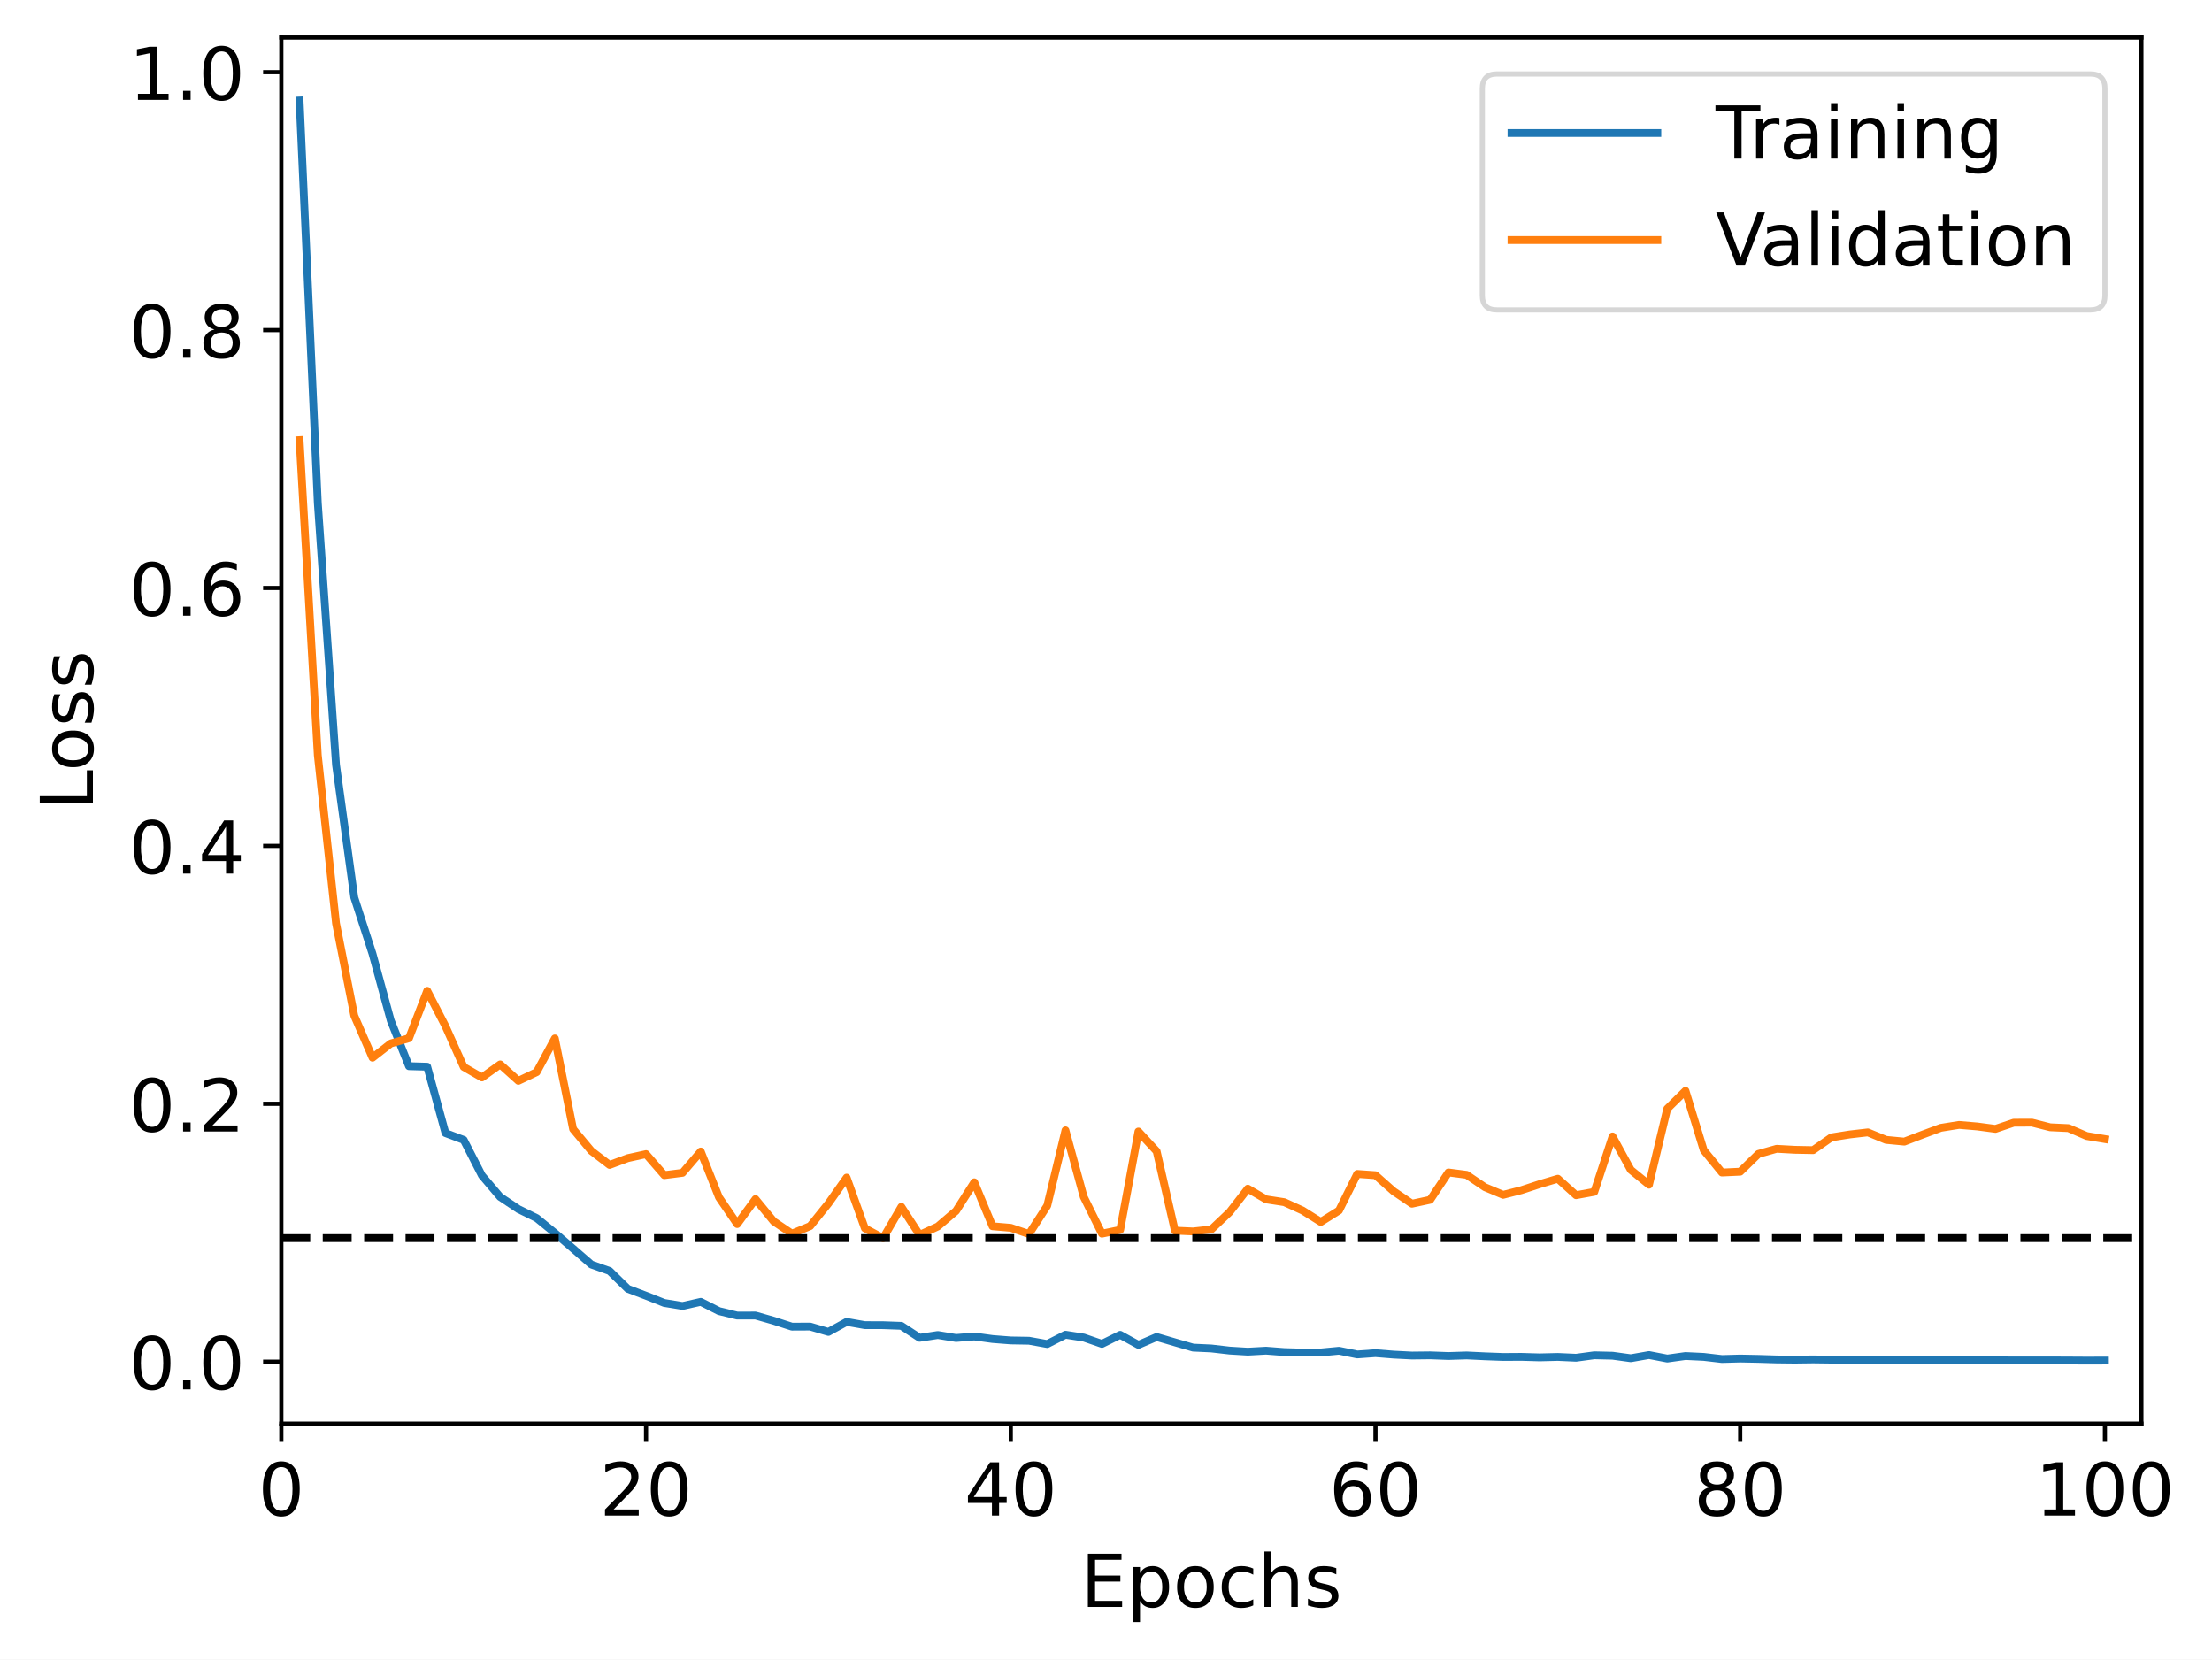
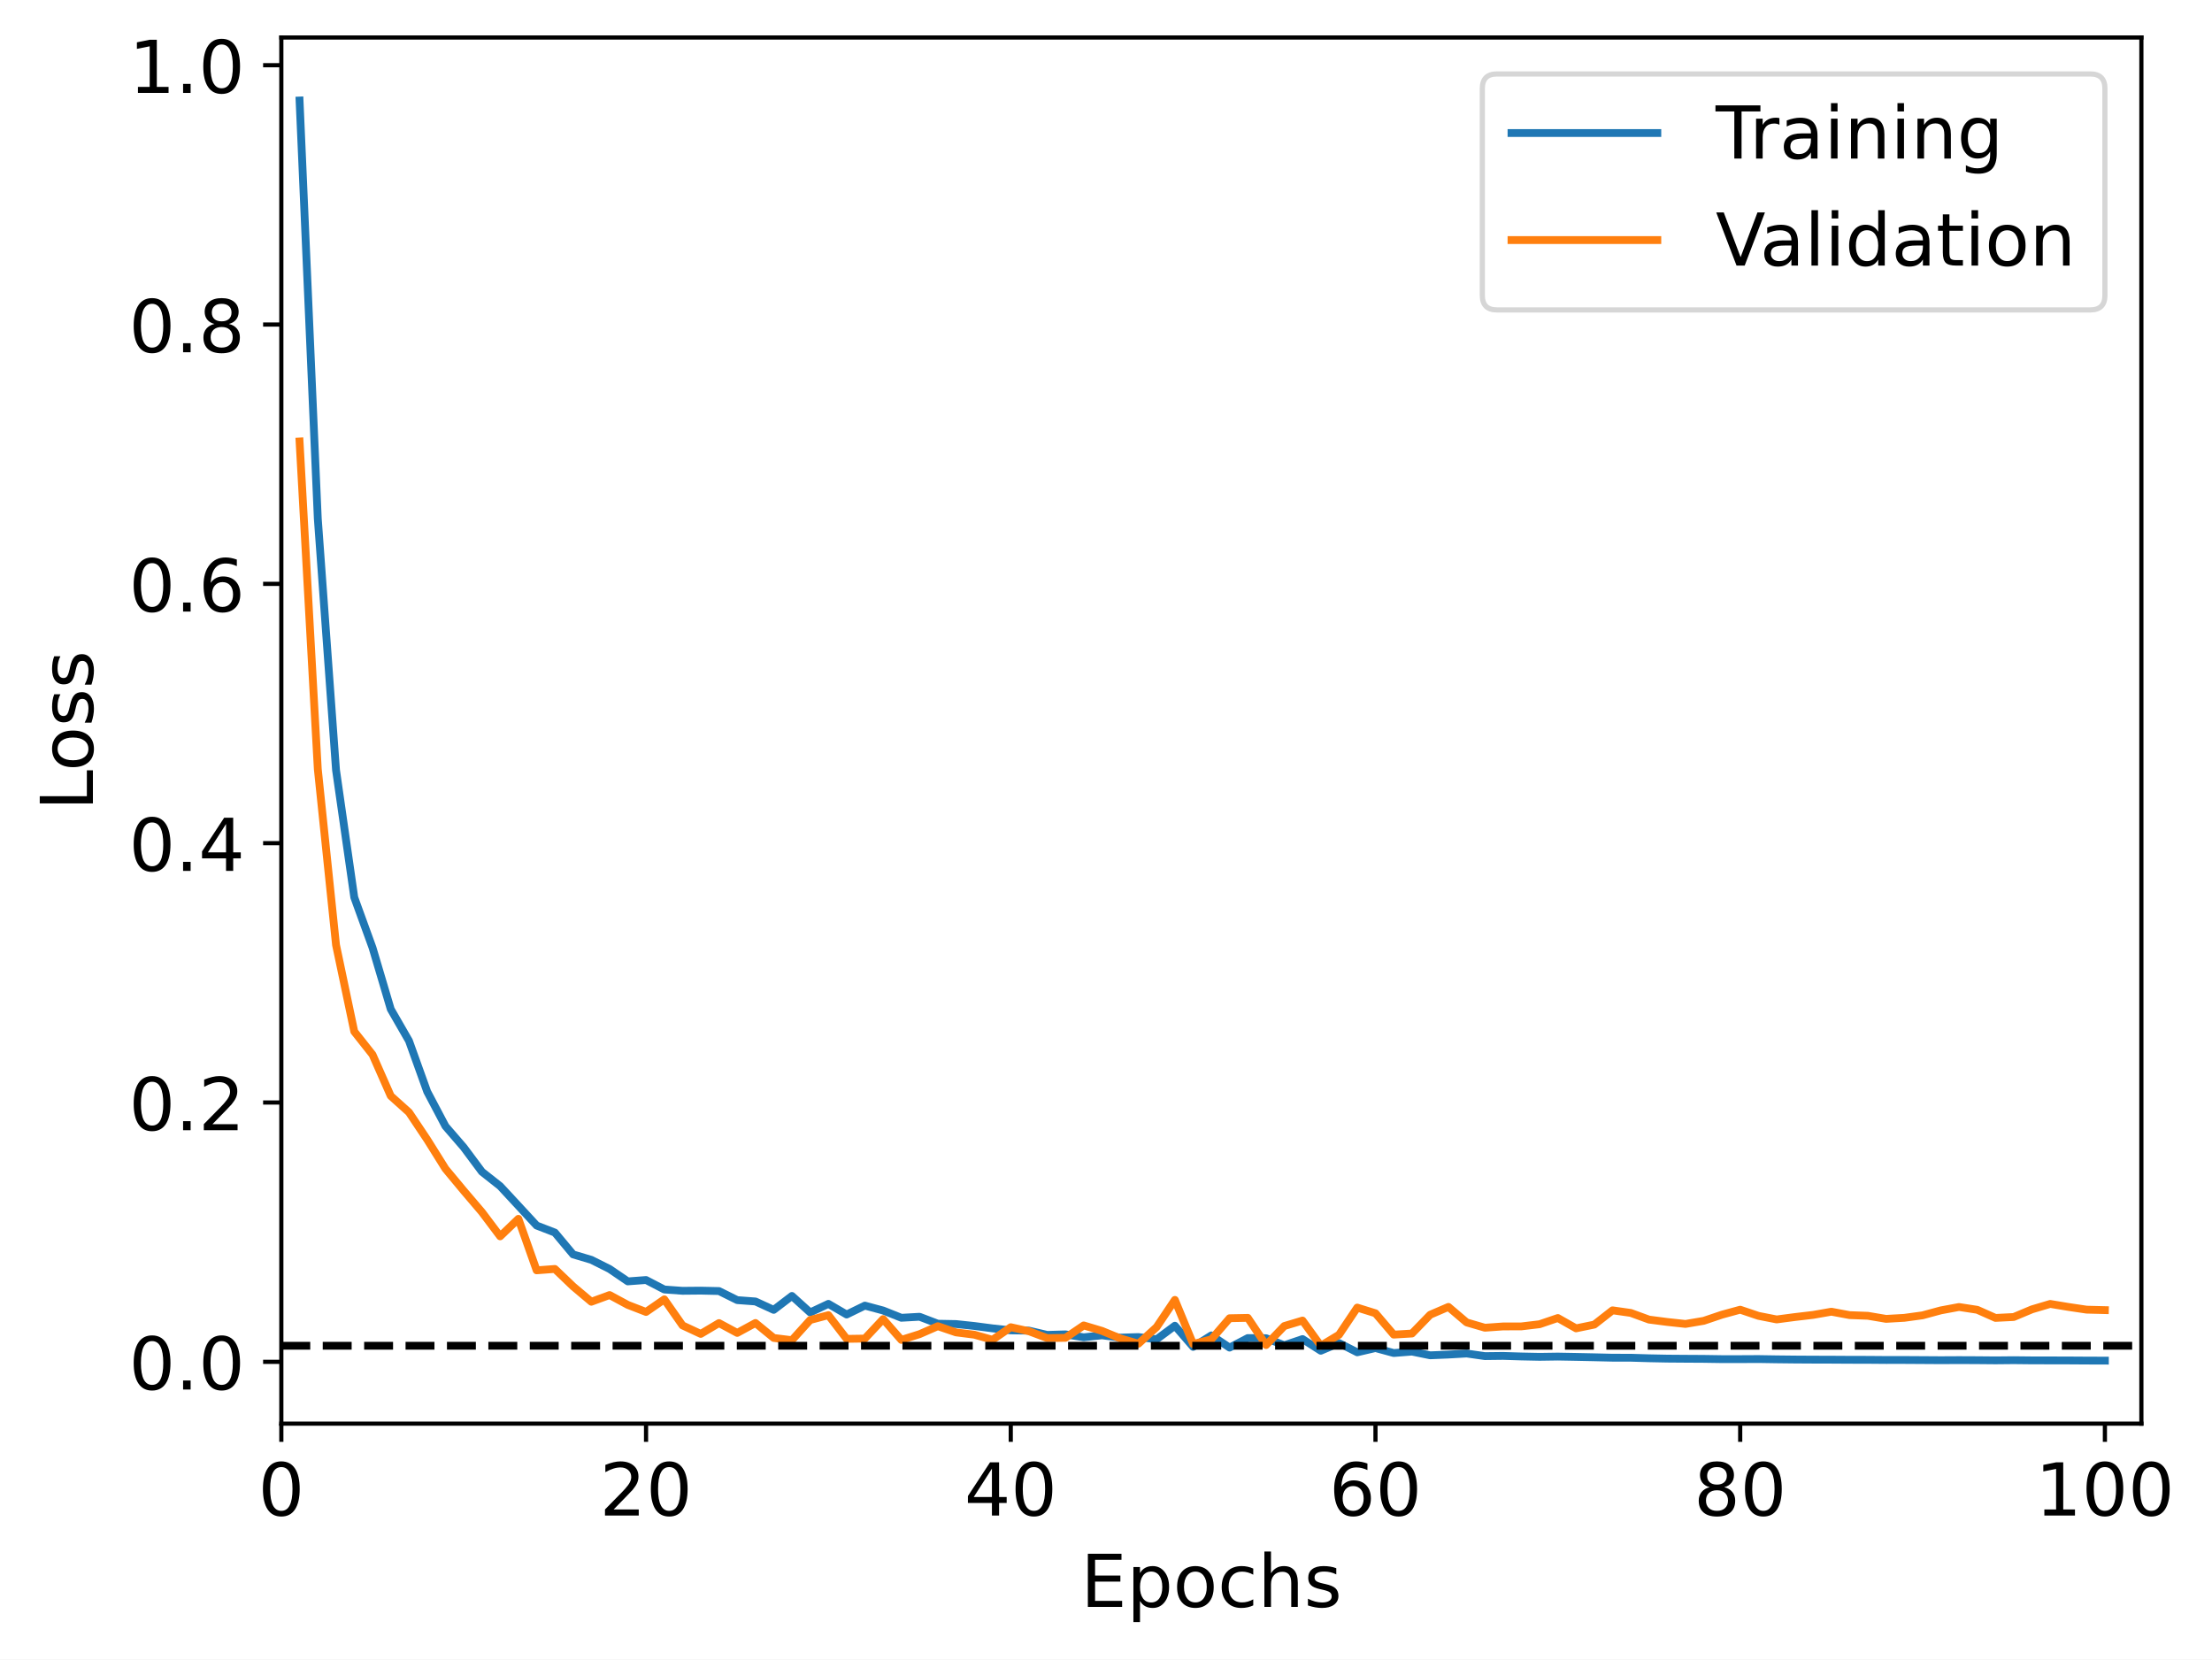
<svg xmlns="http://www.w3.org/2000/svg" xmlns:xlink="http://www.w3.org/1999/xlink" width="424.693pt" height="318.611pt" viewBox="0 0 424.693 318.611" version="1.1">
  <defs>
    <style type="text/css">*{stroke-linejoin: round; stroke-linecap: butt}</style>
  </defs>
  <g id="figure_1">
    <g id="patch_1">
      <path d="M 0 318.611  L 424.693 318.611  L 424.693 0  L 0 0  z " style="fill: #ffffff" />
    </g>
    <g id="axes_1">
      <g id="patch_2">
        <path d="M 54.014 273.312  L 411.134 273.312  L 411.134 7.2  L 54.014 7.2  z " style="fill: #ffffff" />
      </g>
      <g id="matplotlib.axis_1">
        <g id="xtick_1">
          <g id="line2d_1">
            <defs>
-               <path id="m614ad1d315" d="M 0 0  L 0 3.5  " style="stroke: #000000; stroke-width: 0.8" />
-             </defs>
-             <g>
-               <use xlink:href="#m614ad1d315" x="54.014" y="273.312" style="stroke: #000000; stroke-width: 0.8" />
+               <path id="m38c10e0a1e" d="M 0 0  L 0 3.5  " style="stroke: #000000; stroke-width: 0.8" />
+             </defs>
+             <g>
+               <use xlink:href="#m38c10e0a1e" x="54.014" y="273.312" style="stroke: #000000; stroke-width: 0.8" />
            </g>
          </g>
          <g id="text_1">
            <g transform="translate(49.56 290.9498) scale(0.14 -0.14)">
              <defs>
                <path id="DejaVuSans-30" d="M 2034 4250  Q 1547 4250 1301 3770  Q 1056 3291 1056 2328  Q 1056 1369 1301 889  Q 1547 409 2034 409  Q 2525 409 2770 889  Q 3016 1369 3016 2328  Q 3016 3291 2770 3770  Q 2525 4250 2034 4250  z M 2034 4750  Q 2819 4750 3233 4129  Q 3647 3509 3647 2328  Q 3647 1150 3233 529  Q 2819 -91 2034 -91  Q 1250 -91 836 529  Q 422 1150 422 2328  Q 422 3509 836 4129  Q 1250 4750 2034 4750  z " transform="scale(0.015625)" />
              </defs>
              <use xlink:href="#DejaVuSans-30" />
            </g>
          </g>
        </g>
        <g id="xtick_2">
          <g id="line2d_2">
            <g>
-               <use xlink:href="#m614ad1d315" x="124.037" y="273.312" style="stroke: #000000; stroke-width: 0.8" />
+               <use xlink:href="#m38c10e0a1e" x="124.037" y="273.312" style="stroke: #000000; stroke-width: 0.8" />
            </g>
          </g>
          <g id="text_2">
            <g transform="translate(115.1298 290.9498) scale(0.14 -0.14)">
              <defs>
                <path id="DejaVuSans-32" d="M 1228 531  L 3431 531  L 3431 0  L 469 0  L 469 531  Q 828 903 1448 1529  Q 2069 2156 2228 2338  Q 2531 2678 2651 2914  Q 2772 3150 2772 3378  Q 2772 3750 2511 3984  Q 2250 4219 1831 4219  Q 1534 4219 1204 4116  Q 875 4013 500 3803  L 500 4441  Q 881 4594 1212 4672  Q 1544 4750 1819 4750  Q 2544 4750 2975 4387  Q 3406 4025 3406 3419  Q 3406 3131 3298 2873  Q 3191 2616 2906 2266  Q 2828 2175 2409 1742  Q 1991 1309 1228 531  z " transform="scale(0.015625)" />
              </defs>
              <use xlink:href="#DejaVuSans-32" />
              <use xlink:href="#DejaVuSans-30" x="63.623" />
            </g>
          </g>
        </g>
        <g id="xtick_3">
          <g id="line2d_3">
            <g>
-               <use xlink:href="#m614ad1d315" x="194.061" y="273.312" style="stroke: #000000; stroke-width: 0.8" />
+               <use xlink:href="#m38c10e0a1e" x="194.061" y="273.312" style="stroke: #000000; stroke-width: 0.8" />
            </g>
          </g>
          <g id="text_3">
            <g transform="translate(185.1533 290.9498) scale(0.14 -0.14)">
              <defs>
                <path id="DejaVuSans-34" d="M 2419 4116  L 825 1625  L 2419 1625  L 2419 4116  z M 2253 4666  L 3047 4666  L 3047 1625  L 3713 1625  L 3713 1100  L 3047 1100  L 3047 0  L 2419 0  L 2419 1100  L 313 1100  L 313 1709  L 2253 4666  z " transform="scale(0.015625)" />
              </defs>
              <use xlink:href="#DejaVuSans-34" />
              <use xlink:href="#DejaVuSans-30" x="63.623" />
            </g>
          </g>
        </g>
        <g id="xtick_4">
          <g id="line2d_4">
            <g>
-               <use xlink:href="#m614ad1d315" x="264.084" y="273.312" style="stroke: #000000; stroke-width: 0.8" />
+               <use xlink:href="#m38c10e0a1e" x="264.084" y="273.312" style="stroke: #000000; stroke-width: 0.8" />
            </g>
          </g>
          <g id="text_4">
            <g transform="translate(255.1768 290.9498) scale(0.14 -0.14)">
              <defs>
                <path id="DejaVuSans-36" d="M 2113 2584  Q 1688 2584 1439 2293  Q 1191 2003 1191 1497  Q 1191 994 1439 701  Q 1688 409 2113 409  Q 2538 409 2786 701  Q 3034 994 3034 1497  Q 3034 2003 2786 2293  Q 2538 2584 2113 2584  z M 3366 4563  L 3366 3988  Q 3128 4100 2886 4159  Q 2644 4219 2406 4219  Q 1781 4219 1451 3797  Q 1122 3375 1075 2522  Q 1259 2794 1537 2939  Q 1816 3084 2150 3084  Q 2853 3084 3261 2657  Q 3669 2231 3669 1497  Q 3669 778 3244 343  Q 2819 -91 2113 -91  Q 1303 -91 875 529  Q 447 1150 447 2328  Q 447 3434 972 4092  Q 1497 4750 2381 4750  Q 2619 4750 2861 4703  Q 3103 4656 3366 4563  z " transform="scale(0.015625)" />
              </defs>
              <use xlink:href="#DejaVuSans-36" />
              <use xlink:href="#DejaVuSans-30" x="63.623" />
            </g>
          </g>
        </g>
        <g id="xtick_5">
          <g id="line2d_5">
            <g>
-               <use xlink:href="#m614ad1d315" x="334.108" y="273.312" style="stroke: #000000; stroke-width: 0.8" />
+               <use xlink:href="#m38c10e0a1e" x="334.108" y="273.312" style="stroke: #000000; stroke-width: 0.8" />
            </g>
          </g>
          <g id="text_5">
            <g transform="translate(325.2004 290.9498) scale(0.14 -0.14)">
              <defs>
                <path id="DejaVuSans-38" d="M 2034 2216  Q 1584 2216 1326 1975  Q 1069 1734 1069 1313  Q 1069 891 1326 650  Q 1584 409 2034 409  Q 2484 409 2743 651  Q 3003 894 3003 1313  Q 3003 1734 2745 1975  Q 2488 2216 2034 2216  z M 1403 2484  Q 997 2584 770 2862  Q 544 3141 544 3541  Q 544 4100 942 4425  Q 1341 4750 2034 4750  Q 2731 4750 3128 4425  Q 3525 4100 3525 3541  Q 3525 3141 3298 2862  Q 3072 2584 2669 2484  Q 3125 2378 3379 2068  Q 3634 1759 3634 1313  Q 3634 634 3220 271  Q 2806 -91 2034 -91  Q 1263 -91 848 271  Q 434 634 434 1313  Q 434 1759 690 2068  Q 947 2378 1403 2484  z M 1172 3481  Q 1172 3119 1398 2916  Q 1625 2713 2034 2713  Q 2441 2713 2670 2916  Q 2900 3119 2900 3481  Q 2900 3844 2670 4047  Q 2441 4250 2034 4250  Q 1625 4250 1398 4047  Q 1172 3844 1172 3481  z " transform="scale(0.015625)" />
              </defs>
              <use xlink:href="#DejaVuSans-38" />
              <use xlink:href="#DejaVuSans-30" x="63.623" />
            </g>
          </g>
        </g>
        <g id="xtick_6">
          <g id="line2d_6">
            <g>
-               <use xlink:href="#m614ad1d315" x="404.131" y="273.312" style="stroke: #000000; stroke-width: 0.8" />
+               <use xlink:href="#m38c10e0a1e" x="404.131" y="273.312" style="stroke: #000000; stroke-width: 0.8" />
            </g>
          </g>
          <g id="text_6">
            <g transform="translate(390.7701 290.9498) scale(0.14 -0.14)">
              <defs>
                <path id="DejaVuSans-31" d="M 794 531  L 1825 531  L 1825 4091  L 703 3866  L 703 4441  L 1819 4666  L 2450 4666  L 2450 531  L 3481 531  L 3481 0  L 794 0  L 794 531  z " transform="scale(0.015625)" />
              </defs>
              <use xlink:href="#DejaVuSans-31" />
              <use xlink:href="#DejaVuSans-30" x="63.623" />
              <use xlink:href="#DejaVuSans-30" x="127.246" />
            </g>
          </g>
        </g>
        <g id="text_7">
          <g transform="translate(207.4919 308.4992) scale(0.14 -0.14)">
            <defs>
              <path id="DejaVuSans-45" d="M 628 4666  L 3578 4666  L 3578 4134  L 1259 4134  L 1259 2753  L 3481 2753  L 3481 2222  L 1259 2222  L 1259 531  L 3634 531  L 3634 0  L 628 0  L 628 4666  z " transform="scale(0.015625)" />
              <path id="DejaVuSans-70" d="M 1159 525  L 1159 -1331  L 581 -1331  L 581 3500  L 1159 3500  L 1159 2969  Q 1341 3281 1617 3432  Q 1894 3584 2278 3584  Q 2916 3584 3314 3078  Q 3713 2572 3713 1747  Q 3713 922 3314 415  Q 2916 -91 2278 -91  Q 1894 -91 1617 61  Q 1341 213 1159 525  z M 3116 1747  Q 3116 2381 2855 2742  Q 2594 3103 2138 3103  Q 1681 3103 1420 2742  Q 1159 2381 1159 1747  Q 1159 1113 1420 752  Q 1681 391 2138 391  Q 2594 391 2855 752  Q 3116 1113 3116 1747  z " transform="scale(0.015625)" />
              <path id="DejaVuSans-6f" d="M 1959 3097  Q 1497 3097 1228 2736  Q 959 2375 959 1747  Q 959 1119 1226 758  Q 1494 397 1959 397  Q 2419 397 2687 759  Q 2956 1122 2956 1747  Q 2956 2369 2687 2733  Q 2419 3097 1959 3097  z M 1959 3584  Q 2709 3584 3137 3096  Q 3566 2609 3566 1747  Q 3566 888 3137 398  Q 2709 -91 1959 -91  Q 1206 -91 779 398  Q 353 888 353 1747  Q 353 2609 779 3096  Q 1206 3584 1959 3584  z " transform="scale(0.015625)" />
              <path id="DejaVuSans-63" d="M 3122 3366  L 3122 2828  Q 2878 2963 2633 3030  Q 2388 3097 2138 3097  Q 1578 3097 1268 2742  Q 959 2388 959 1747  Q 959 1106 1268 751  Q 1578 397 2138 397  Q 2388 397 2633 464  Q 2878 531 3122 666  L 3122 134  Q 2881 22 2623 -34  Q 2366 -91 2075 -91  Q 1284 -91 818 406  Q 353 903 353 1747  Q 353 2603 823 3093  Q 1294 3584 2113 3584  Q 2378 3584 2631 3529  Q 2884 3475 3122 3366  z " transform="scale(0.015625)" />
              <path id="DejaVuSans-68" d="M 3513 2113  L 3513 0  L 2938 0  L 2938 2094  Q 2938 2591 2744 2837  Q 2550 3084 2163 3084  Q 1697 3084 1428 2787  Q 1159 2491 1159 1978  L 1159 0  L 581 0  L 581 4863  L 1159 4863  L 1159 2956  Q 1366 3272 1645 3428  Q 1925 3584 2291 3584  Q 2894 3584 3203 3211  Q 3513 2838 3513 2113  z " transform="scale(0.015625)" />
              <path id="DejaVuSans-73" d="M 2834 3397  L 2834 2853  Q 2591 2978 2328 3040  Q 2066 3103 1784 3103  Q 1356 3103 1142 2972  Q 928 2841 928 2578  Q 928 2378 1081 2264  Q 1234 2150 1697 2047  L 1894 2003  Q 2506 1872 2764 1633  Q 3022 1394 3022 966  Q 3022 478 2636 193  Q 2250 -91 1575 -91  Q 1294 -91 989 -36  Q 684 19 347 128  L 347 722  Q 666 556 975 473  Q 1284 391 1588 391  Q 1994 391 2212 530  Q 2431 669 2431 922  Q 2431 1156 2273 1281  Q 2116 1406 1581 1522  L 1381 1569  Q 847 1681 609 1914  Q 372 2147 372 2553  Q 372 3047 722 3315  Q 1072 3584 1716 3584  Q 2034 3584 2315 3537  Q 2597 3491 2834 3397  z " transform="scale(0.015625)" />
            </defs>
            <use xlink:href="#DejaVuSans-45" />
            <use xlink:href="#DejaVuSans-70" x="63.184" />
            <use xlink:href="#DejaVuSans-6f" x="126.66" />
            <use xlink:href="#DejaVuSans-63" x="187.842" />
            <use xlink:href="#DejaVuSans-68" x="242.822" />
            <use xlink:href="#DejaVuSans-73" x="306.201" />
          </g>
        </g>
      </g>
      <g id="matplotlib.axis_2">
        <g id="ytick_1">
          <g id="line2d_7">
            <defs>
-               <path id="m2dea7d948b" d="M 0 0  L -3.5 0  " style="stroke: #000000; stroke-width: 0.8" />
-             </defs>
-             <g>
-               <use xlink:href="#m2dea7d948b" x="54.014" y="261.426" style="stroke: #000000; stroke-width: 0.8" />
+               <path id="mfcf31fb276" d="M 0 0  L -3.5 0  " style="stroke: #000000; stroke-width: 0.8" />
+             </defs>
+             <g>
+               <use xlink:href="#mfcf31fb276" x="54.014" y="261.446" style="stroke: #000000; stroke-width: 0.8" />
            </g>
          </g>
          <g id="text_8">
-             <g transform="translate(24.74938 266.7452) scale(0.14 -0.14)">
+             <g transform="translate(24.74938 266.7645) scale(0.14 -0.14)">
              <defs>
                <path id="DejaVuSans-2e" d="M 684 794  L 1344 794  L 1344 0  L 684 0  L 684 794  z " transform="scale(0.015625)" />
              </defs>
              <use xlink:href="#DejaVuSans-30" />
              <use xlink:href="#DejaVuSans-2e" x="63.623" />
              <use xlink:href="#DejaVuSans-30" x="95.41" />
            </g>
          </g>
        </g>
        <g id="ytick_2">
          <g id="line2d_8">
            <g>
-               <use xlink:href="#m2dea7d948b" x="54.014" y="211.912" style="stroke: #000000; stroke-width: 0.8" />
+               <use xlink:href="#mfcf31fb276" x="54.014" y="211.661" style="stroke: #000000; stroke-width: 0.8" />
            </g>
          </g>
          <g id="text_9">
-             <g transform="translate(24.74938 217.2306) scale(0.14 -0.14)">
+             <g transform="translate(24.74938 216.9797) scale(0.14 -0.14)">
              <use xlink:href="#DejaVuSans-30" />
              <use xlink:href="#DejaVuSans-2e" x="63.623" />
              <use xlink:href="#DejaVuSans-32" x="95.41" />
            </g>
          </g>
        </g>
        <g id="ytick_3">
          <g id="line2d_9">
            <g>
-               <use xlink:href="#m2dea7d948b" x="54.014" y="162.397" style="stroke: #000000; stroke-width: 0.8" />
+               <use xlink:href="#mfcf31fb276" x="54.014" y="161.876" style="stroke: #000000; stroke-width: 0.8" />
            </g>
          </g>
          <g id="text_10">
-             <g transform="translate(24.74938 167.7159) scale(0.14 -0.14)">
+             <g transform="translate(24.74938 167.1949) scale(0.14 -0.14)">
              <use xlink:href="#DejaVuSans-30" />
              <use xlink:href="#DejaVuSans-2e" x="63.623" />
              <use xlink:href="#DejaVuSans-34" x="95.41" />
            </g>
          </g>
        </g>
        <g id="ytick_4">
          <g id="line2d_10">
            <g>
-               <use xlink:href="#m2dea7d948b" x="54.014" y="112.882" style="stroke: #000000; stroke-width: 0.8" />
+               <use xlink:href="#mfcf31fb276" x="54.014" y="112.091" style="stroke: #000000; stroke-width: 0.8" />
            </g>
          </g>
          <g id="text_11">
-             <g transform="translate(24.74938 118.2013) scale(0.14 -0.14)">
+             <g transform="translate(24.74938 117.41) scale(0.14 -0.14)">
              <use xlink:href="#DejaVuSans-30" />
              <use xlink:href="#DejaVuSans-2e" x="63.623" />
              <use xlink:href="#DejaVuSans-36" x="95.41" />
            </g>
          </g>
        </g>
        <g id="ytick_5">
          <g id="line2d_11">
            <g>
-               <use xlink:href="#m2dea7d948b" x="54.014" y="63.368" style="stroke: #000000; stroke-width: 0.8" />
+               <use xlink:href="#mfcf31fb276" x="54.014" y="62.306" style="stroke: #000000; stroke-width: 0.8" />
            </g>
          </g>
          <g id="text_12">
-             <g transform="translate(24.74938 68.68664) scale(0.14 -0.14)">
+             <g transform="translate(24.74938 67.62522) scale(0.14 -0.14)">
              <use xlink:href="#DejaVuSans-30" />
              <use xlink:href="#DejaVuSans-2e" x="63.623" />
              <use xlink:href="#DejaVuSans-38" x="95.41" />
            </g>
          </g>
        </g>
        <g id="ytick_6">
          <g id="line2d_12">
            <g>
-               <use xlink:href="#m2dea7d948b" x="54.014" y="13.853" style="stroke: #000000; stroke-width: 0.8" />
+               <use xlink:href="#mfcf31fb276" x="54.014" y="12.521" style="stroke: #000000; stroke-width: 0.8" />
            </g>
          </g>
          <g id="text_13">
-             <g transform="translate(24.74938 19.172) scale(0.14 -0.14)">
+             <g transform="translate(24.74938 17.84041) scale(0.14 -0.14)">
              <use xlink:href="#DejaVuSans-31" />
              <use xlink:href="#DejaVuSans-2e" x="63.623" />
              <use xlink:href="#DejaVuSans-30" x="95.41" />
            </g>
          </g>
        </g>
        <g id="text_14">
          <g transform="translate(17.83781 155.6101) rotate(-90) scale(0.14 -0.14)">
            <defs>
              <path id="DejaVuSans-4c" d="M 628 4666  L 1259 4666  L 1259 531  L 3531 531  L 3531 0  L 628 0  L 628 4666  z " transform="scale(0.015625)" />
            </defs>
            <use xlink:href="#DejaVuSans-4c" />
            <use xlink:href="#DejaVuSans-6f" x="53.963" />
            <use xlink:href="#DejaVuSans-73" x="115.145" />
            <use xlink:href="#DejaVuSans-73" x="167.244" />
          </g>
        </g>
      </g>
      <g id="line2d_13">
-         <path d="M 57.515 19.296  L 61.016 96.571  L 64.517 146.843  L 68.018 172.304  L 71.52 183.112  L 75.021 195.925  L 78.522 204.688  L 82.023 204.79  L 85.524 217.529  L 89.026 218.842  L 92.527 225.671  L 96.028 229.787  L 99.529 232.123  L 103.03 233.85  L 106.531 236.705  L 110.033 239.719  L 113.534 242.766  L 117.035 244.01  L 120.536 247.433  L 124.037 248.759  L 127.538 250.146  L 131.04 250.725  L 134.541 249.933  L 138.042 251.709  L 141.543 252.564  L 145.044 252.557  L 148.546 253.561  L 152.047 254.696  L 155.548 254.679  L 159.049 255.703  L 162.55 253.779  L 166.051 254.402  L 169.553 254.412  L 173.054 254.54  L 176.555 256.837  L 180.056 256.299  L 183.557 256.872  L 187.058 256.583  L 190.56 257.066  L 194.061 257.34  L 197.562 257.399  L 201.063 258.031  L 204.564 256.245  L 208.066 256.788  L 211.567 258.005  L 215.068 256.269  L 218.569 258.189  L 222.07 256.678  L 225.571 257.705  L 229.073 258.719  L 232.574 258.882  L 236.075 259.289  L 239.576 259.5  L 243.077 259.306  L 246.578 259.575  L 250.08 259.676  L 253.581 259.65  L 257.082 259.319  L 260.583 260.03  L 264.084 259.78  L 267.586 260.062  L 271.087 260.24  L 274.588 260.201  L 278.089 260.332  L 281.59 260.219  L 285.091 260.387  L 288.593 260.516  L 292.094 260.494  L 295.595 260.594  L 299.096 260.508  L 302.597 260.666  L 306.098 260.191  L 309.6 260.274  L 313.101 260.758  L 316.602 260.144  L 320.103 260.822  L 323.604 260.332  L 327.106 260.501  L 330.607 260.913  L 334.108 260.815  L 337.609 260.885  L 341.11 260.993  L 344.611 261.032  L 348.113 260.987  L 351.614 261.032  L 355.115 261.072  L 358.616 261.081  L 362.117 261.11  L 365.618 261.108  L 369.12 261.126  L 372.621 261.143  L 376.122 261.153  L 379.623 261.157  L 383.124 261.161  L 386.626 261.184  L 390.127 261.18  L 393.628 261.18  L 397.129 261.195  L 400.63 261.216  L 404.131 261.205  " clip-path="url(#p30e79fcd64)" style="fill: none; stroke: #1f77b4; stroke-width: 1.5; stroke-linecap: square" />
+         <path d="M 57.515 19.296  L 61.016 99.573  L 64.517 147.841  L 68.018 172.278  L 71.52 181.933  L 75.021 193.739  L 78.522 199.825  L 82.023 209.575  L 85.524 216.204  L 89.026 220.258  L 92.527 224.955  L 96.028 227.717  L 99.529 231.491  L 103.03 235.279  L 106.531 236.63  L 110.033 240.824  L 113.534 241.866  L 117.035 243.621  L 120.536 246.002  L 124.037 245.74  L 127.538 247.558  L 131.04 247.812  L 134.541 247.779  L 138.042 247.857  L 141.543 249.598  L 145.044 249.857  L 148.546 251.468  L 152.047 248.799  L 155.548 251.966  L 159.049 250.317  L 162.55 252.364  L 166.051 250.653  L 169.553 251.594  L 173.054 252.989  L 176.555 252.792  L 180.056 254.127  L 183.557 254.192  L 187.058 254.564  L 190.56 255.022  L 194.061 255.404  L 197.562 255.458  L 201.063 256.278  L 204.564 256.174  L 208.066 256.74  L 211.567 256.355  L 215.068 256.801  L 218.569 256.692  L 222.07 257.121  L 225.571 254.518  L 229.073 258.571  L 232.574 256.376  L 236.075 258.714  L 239.576 256.885  L 243.077 256.911  L 246.578 258.262  L 250.08 257.076  L 253.581 259.318  L 257.082 257.842  L 260.583 259.617  L 264.084 258.803  L 267.586 259.754  L 271.087 259.481  L 274.588 260.194  L 278.089 260.051  L 281.59 259.848  L 285.091 260.349  L 288.593 260.308  L 292.094 260.416  L 295.595 260.487  L 299.096 260.436  L 302.597 260.499  L 306.098 260.572  L 309.6 260.654  L 313.101 260.659  L 316.602 260.762  L 320.103 260.831  L 323.604 260.858  L 327.106 260.878  L 330.607 260.931  L 334.108 260.93  L 337.609 260.912  L 341.11 260.967  L 344.611 261.006  L 348.113 261.027  L 351.614 261.036  L 355.115 261.058  L 358.616 261.065  L 362.117 261.093  L 365.618 261.092  L 369.12 261.113  L 372.621 261.136  L 376.122 261.118  L 379.623 261.134  L 383.124 261.165  L 386.626 261.132  L 390.127 261.169  L 393.628 261.174  L 397.129 261.182  L 400.63 261.205  L 404.131 261.216  " clip-path="url(#p8920ed11cb)" style="fill: none; stroke: #1f77b4; stroke-width: 1.5; stroke-linecap: square" />
      </g>
      <g id="line2d_14">
-         <path d="M 57.515 84.492  L 61.016 144.99  L 64.517 177.263  L 68.018 194.993  L 71.52 203.058  L 75.021 200.324  L 78.522 199.324  L 82.023 190.214  L 85.524 197.004  L 89.026 204.837  L 92.527 206.849  L 96.028 204.348  L 99.529 207.5  L 103.03 205.831  L 106.531 199.361  L 110.033 216.761  L 113.534 220.962  L 117.035 223.645  L 120.536 222.342  L 124.037 221.568  L 127.538 225.606  L 131.04 225.163  L 134.541 221.069  L 138.042 229.867  L 141.543 235  L 145.044 230.206  L 148.546 234.481  L 152.047 236.843  L 155.548 235.388  L 159.049 231.043  L 162.55 226.082  L 166.051 235.812  L 169.553 237.7  L 173.054 231.69  L 176.555 237.083  L 180.056 235.459  L 183.557 232.474  L 187.058 226.978  L 190.56 235.419  L 194.061 235.721  L 197.562 236.905  L 201.063 231.481  L 204.564 217.005  L 208.066 229.77  L 211.567 236.84  L 215.068 236.12  L 218.569 217.233  L 222.07 221.021  L 225.571 236.26  L 229.073 236.418  L 232.574 236.03  L 236.075 232.707  L 239.576 228.206  L 243.077 230.255  L 246.578 230.797  L 250.08 232.396  L 253.581 234.594  L 257.082 232.396  L 260.583 225.375  L 264.084 225.619  L 267.586 228.722  L 271.087 231.094  L 274.588 230.34  L 278.089 225.09  L 281.59 225.546  L 285.091 227.92  L 288.593 229.387  L 292.094 228.492  L 295.595 227.338  L 299.096 226.296  L 302.597 229.456  L 306.098 228.816  L 309.6 218.175  L 313.101 224.593  L 316.602 227.441  L 320.103 212.86  L 323.604 209.424  L 327.106 220.817  L 330.607 225.105  L 334.108 224.944  L 337.609 221.532  L 341.11 220.548  L 344.611 220.74  L 348.113 220.807  L 351.614 218.357  L 355.115 217.8  L 358.616 217.397  L 362.117 218.835  L 365.618 219.17  L 369.12 217.832  L 372.621 216.526  L 376.122 215.963  L 379.623 216.259  L 383.124 216.726  L 386.626 215.54  L 390.127 215.528  L 393.628 216.419  L 397.129 216.581  L 400.63 218.093  L 404.131 218.677  " clip-path="url(#p30e79fcd64)" style="fill: none; stroke: #ff7f0e; stroke-width: 1.5; stroke-linecap: square" />
+         <path d="M 57.515 84.756  L 61.016 147.648  L 64.517 181.412  L 68.018 198.035  L 71.52 202.465  L 75.021 210.399  L 78.522 213.542  L 82.023 218.78  L 85.524 224.379  L 89.026 228.594  L 92.527 232.702  L 96.028 237.353  L 99.529 233.993  L 103.03 243.878  L 106.531 243.615  L 110.033 246.968  L 113.534 249.909  L 117.035 248.625  L 120.536 250.515  L 124.037 251.871  L 127.538 249.452  L 131.04 254.454  L 134.541 256.085  L 138.042 254.006  L 141.543 255.893  L 145.044 253.992  L 148.546 256.86  L 152.047 257.292  L 155.548 253.417  L 159.049 252.486  L 162.55 257.036  L 166.051 256.984  L 169.553 253.248  L 173.054 257.236  L 176.555 256.132  L 180.056 254.605  L 183.557 255.795  L 187.058 256.236  L 190.56 257.218  L 194.061 254.802  L 197.562 255.576  L 201.063 256.889  L 204.564 256.837  L 208.066 254.458  L 211.567 255.503  L 215.068 256.943  L 218.569 257.972  L 222.07 254.773  L 225.571 249.559  L 229.073 258.023  L 232.574 257.138  L 236.075 253.075  L 239.576 253.007  L 243.077 258.222  L 246.578 254.574  L 250.08 253.523  L 253.581 258.36  L 257.082 256.255  L 260.583 251.036  L 264.084 252.124  L 267.586 256.223  L 271.087 256.012  L 274.588 252.406  L 278.089 250.902  L 281.59 253.881  L 285.091 254.9  L 288.593 254.652  L 292.094 254.644  L 295.595 254.226  L 299.096 253.034  L 302.597 255.018  L 306.098 254.296  L 309.6 251.559  L 313.101 252.058  L 316.602 253.338  L 320.103 253.794  L 323.604 254.17  L 327.106 253.575  L 330.607 252.394  L 334.108 251.437  L 337.609 252.619  L 341.11 253.309  L 344.611 252.848  L 348.113 252.437  L 351.614 251.823  L 355.115 252.477  L 358.616 252.607  L 362.117 253.2  L 365.618 252.999  L 369.12 252.519  L 372.621 251.57  L 376.122 250.919  L 379.623 251.457  L 383.124 253.015  L 386.626 252.84  L 390.127 251.371  L 393.628 250.329  L 397.129 250.91  L 400.63 251.43  L 404.131 251.517  " clip-path="url(#p8920ed11cb)" style="fill: none; stroke: #ff7f0e; stroke-width: 1.5; stroke-linecap: square" />
      </g>
      <g id="line2d_15">
-         <path d="M 54.014 237.7  L 411.134 237.7  " clip-path="url(#p30e79fcd64)" style="fill: none; stroke-dasharray: 5.55,2.4; stroke-dashoffset: 0; stroke: #000000; stroke-width: 1.5" />
+         <path d="M 54.014 258.36  L 411.134 258.36  " clip-path="url(#p8920ed11cb)" style="fill: none; stroke-dasharray: 5.55,2.4; stroke-dashoffset: 0; stroke: #000000; stroke-width: 1.5" />
      </g>
      <g id="patch_3">
        <path d="M 54.014 273.312  L 54.014 7.2  " style="fill: none; stroke: #000000; stroke-width: 0.8; stroke-linejoin: miter; stroke-linecap: square" />
      </g>
      <g id="patch_4">
        <path d="M 411.134 273.312  L 411.134 7.2  " style="fill: none; stroke: #000000; stroke-width: 0.8; stroke-linejoin: miter; stroke-linecap: square" />
      </g>
      <g id="patch_5">
        <path d="M 54.014 273.312  L 411.134 273.312  " style="fill: none; stroke: #000000; stroke-width: 0.8; stroke-linejoin: miter; stroke-linecap: square" />
      </g>
      <g id="patch_6">
        <path d="M 54.014 7.2  L 411.134 7.2  " style="fill: none; stroke: #000000; stroke-width: 0.8; stroke-linejoin: miter; stroke-linecap: square" />
      </g>
      <g id="legend_1">
        <g id="patch_7">
          <path d="M 287.4 59.499  L 401.334 59.499  Q 404.134 59.499 404.134 56.699  L 404.134 17  Q 404.134 14.2 401.334 14.2  L 287.4 14.2  Q 284.6 14.2 284.6 17  L 284.6 56.699  Q 284.6 59.499 287.4 59.499  z " style="fill: #ffffff; opacity: 0.8; stroke: #cccccc; stroke-linejoin: miter" />
        </g>
        <g id="line2d_16">
          <path d="M 290.2 25.538  L 304.2 25.538  L 318.2 25.538  " style="fill: none; stroke: #1f77b4; stroke-width: 1.5; stroke-linecap: square" />
        </g>
        <g id="text_15">
          <g transform="translate(329.4 30.43781) scale(0.14 -0.14)">
            <defs>
              <path id="DejaVuSans-54" d="M -19 4666  L 3928 4666  L 3928 4134  L 2272 4134  L 2272 0  L 1638 0  L 1638 4134  L -19 4134  L -19 4666  z " transform="scale(0.015625)" />
              <path id="DejaVuSans-72" d="M 2631 2963  Q 2534 3019 2420 3045  Q 2306 3072 2169 3072  Q 1681 3072 1420 2755  Q 1159 2438 1159 1844  L 1159 0  L 581 0  L 581 3500  L 1159 3500  L 1159 2956  Q 1341 3275 1631 3429  Q 1922 3584 2338 3584  Q 2397 3584 2469 3576  Q 2541 3569 2628 3553  L 2631 2963  z " transform="scale(0.015625)" />
              <path id="DejaVuSans-61" d="M 2194 1759  Q 1497 1759 1228 1600  Q 959 1441 959 1056  Q 959 750 1161 570  Q 1363 391 1709 391  Q 2188 391 2477 730  Q 2766 1069 2766 1631  L 2766 1759  L 2194 1759  z M 3341 1997  L 3341 0  L 2766 0  L 2766 531  Q 2569 213 2275 61  Q 1981 -91 1556 -91  Q 1019 -91 701 211  Q 384 513 384 1019  Q 384 1609 779 1909  Q 1175 2209 1959 2209  L 2766 2209  L 2766 2266  Q 2766 2663 2505 2880  Q 2244 3097 1772 3097  Q 1472 3097 1187 3025  Q 903 2953 641 2809  L 641 3341  Q 956 3463 1253 3523  Q 1550 3584 1831 3584  Q 2591 3584 2966 3190  Q 3341 2797 3341 1997  z " transform="scale(0.015625)" />
              <path id="DejaVuSans-69" d="M 603 3500  L 1178 3500  L 1178 0  L 603 0  L 603 3500  z M 603 4863  L 1178 4863  L 1178 4134  L 603 4134  L 603 4863  z " transform="scale(0.015625)" />
              <path id="DejaVuSans-6e" d="M 3513 2113  L 3513 0  L 2938 0  L 2938 2094  Q 2938 2591 2744 2837  Q 2550 3084 2163 3084  Q 1697 3084 1428 2787  Q 1159 2491 1159 1978  L 1159 0  L 581 0  L 581 3500  L 1159 3500  L 1159 2956  Q 1366 3272 1645 3428  Q 1925 3584 2291 3584  Q 2894 3584 3203 3211  Q 3513 2838 3513 2113  z " transform="scale(0.015625)" />
              <path id="DejaVuSans-67" d="M 2906 1791  Q 2906 2416 2648 2759  Q 2391 3103 1925 3103  Q 1463 3103 1205 2759  Q 947 2416 947 1791  Q 947 1169 1205 825  Q 1463 481 1925 481  Q 2391 481 2648 825  Q 2906 1169 2906 1791  z M 3481 434  Q 3481 -459 3084 -895  Q 2688 -1331 1869 -1331  Q 1566 -1331 1297 -1286  Q 1028 -1241 775 -1147  L 775 -588  Q 1028 -725 1275 -790  Q 1522 -856 1778 -856  Q 2344 -856 2625 -561  Q 2906 -266 2906 331  L 2906 616  Q 2728 306 2450 153  Q 2172 0 1784 0  Q 1141 0 747 490  Q 353 981 353 1791  Q 353 2603 747 3093  Q 1141 3584 1784 3584  Q 2172 3584 2450 3431  Q 2728 3278 2906 2969  L 2906 3500  L 3481 3500  L 3481 434  z " transform="scale(0.015625)" />
            </defs>
            <use xlink:href="#DejaVuSans-54" />
            <use xlink:href="#DejaVuSans-72" x="46.334" />
            <use xlink:href="#DejaVuSans-61" x="87.447" />
            <use xlink:href="#DejaVuSans-69" x="148.727" />
            <use xlink:href="#DejaVuSans-6e" x="176.51" />
            <use xlink:href="#DejaVuSans-69" x="239.889" />
            <use xlink:href="#DejaVuSans-6e" x="267.672" />
            <use xlink:href="#DejaVuSans-67" x="331.051" />
          </g>
        </g>
        <g id="line2d_17">
          <path d="M 290.2 46.087  L 304.2 46.087  L 318.2 46.087  " style="fill: none; stroke: #ff7f0e; stroke-width: 1.5; stroke-linecap: square" />
        </g>
        <g id="text_16">
          <g transform="translate(329.4 50.98719) scale(0.14 -0.14)">
            <defs>
              <path id="DejaVuSans-56" d="M 1831 0  L 50 4666  L 709 4666  L 2188 738  L 3669 4666  L 4325 4666  L 2547 0  L 1831 0  z " transform="scale(0.015625)" />
              <path id="DejaVuSans-6c" d="M 603 4863  L 1178 4863  L 1178 0  L 603 0  L 603 4863  z " transform="scale(0.015625)" />
              <path id="DejaVuSans-64" d="M 2906 2969  L 2906 4863  L 3481 4863  L 3481 0  L 2906 0  L 2906 525  Q 2725 213 2448 61  Q 2172 -91 1784 -91  Q 1150 -91 751 415  Q 353 922 353 1747  Q 353 2572 751 3078  Q 1150 3584 1784 3584  Q 2172 3584 2448 3432  Q 2725 3281 2906 2969  z M 947 1747  Q 947 1113 1208 752  Q 1469 391 1925 391  Q 2381 391 2643 752  Q 2906 1113 2906 1747  Q 2906 2381 2643 2742  Q 2381 3103 1925 3103  Q 1469 3103 1208 2742  Q 947 2381 947 1747  z " transform="scale(0.015625)" />
              <path id="DejaVuSans-74" d="M 1172 4494  L 1172 3500  L 2356 3500  L 2356 3053  L 1172 3053  L 1172 1153  Q 1172 725 1289 603  Q 1406 481 1766 481  L 2356 481  L 2356 0  L 1766 0  Q 1100 0 847 248  Q 594 497 594 1153  L 594 3053  L 172 3053  L 172 3500  L 594 3500  L 594 4494  L 1172 4494  z " transform="scale(0.015625)" />
            </defs>
            <use xlink:href="#DejaVuSans-56" />
            <use xlink:href="#DejaVuSans-61" x="60.658" />
            <use xlink:href="#DejaVuSans-6c" x="121.938" />
            <use xlink:href="#DejaVuSans-69" x="149.721" />
            <use xlink:href="#DejaVuSans-64" x="177.504" />
            <use xlink:href="#DejaVuSans-61" x="240.98" />
            <use xlink:href="#DejaVuSans-74" x="302.26" />
            <use xlink:href="#DejaVuSans-69" x="341.469" />
            <use xlink:href="#DejaVuSans-6f" x="369.252" />
            <use xlink:href="#DejaVuSans-6e" x="430.434" />
          </g>
        </g>
      </g>
    </g>
  </g>
  <defs>
-     <clipPath id="p30e79fcd64">
+     <clipPath id="p8920ed11cb">
      <rect x="54.014" y="7.2" width="357.12" height="266.112" />
    </clipPath>
  </defs>
</svg>
